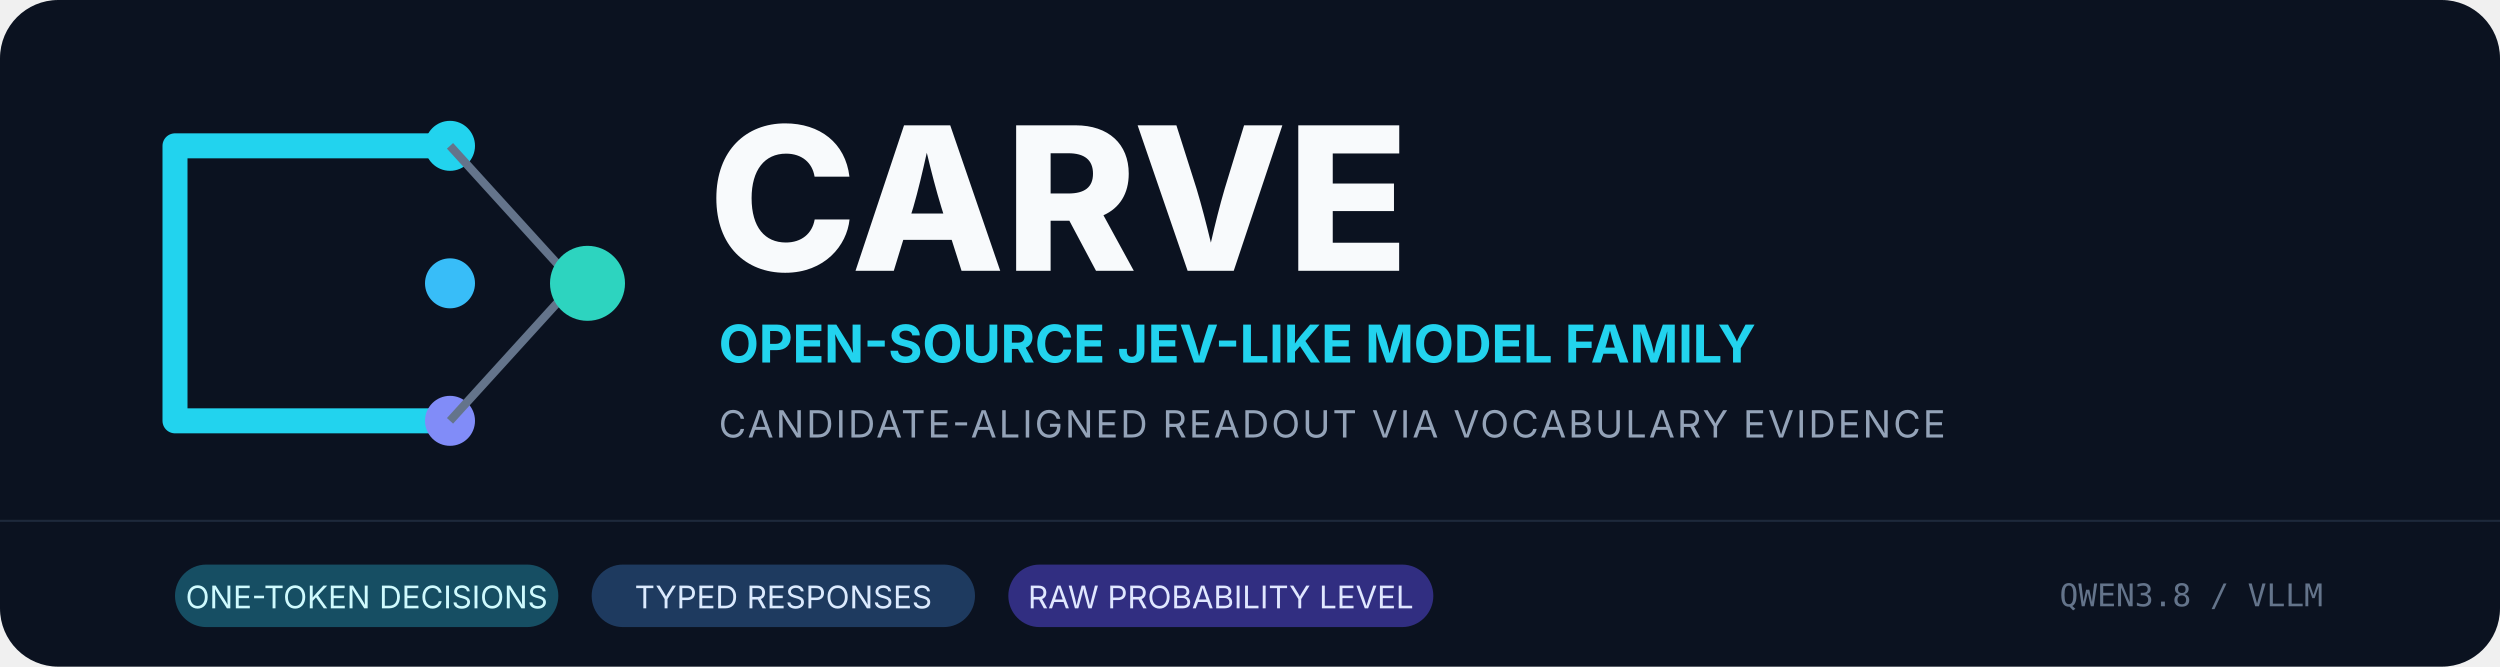
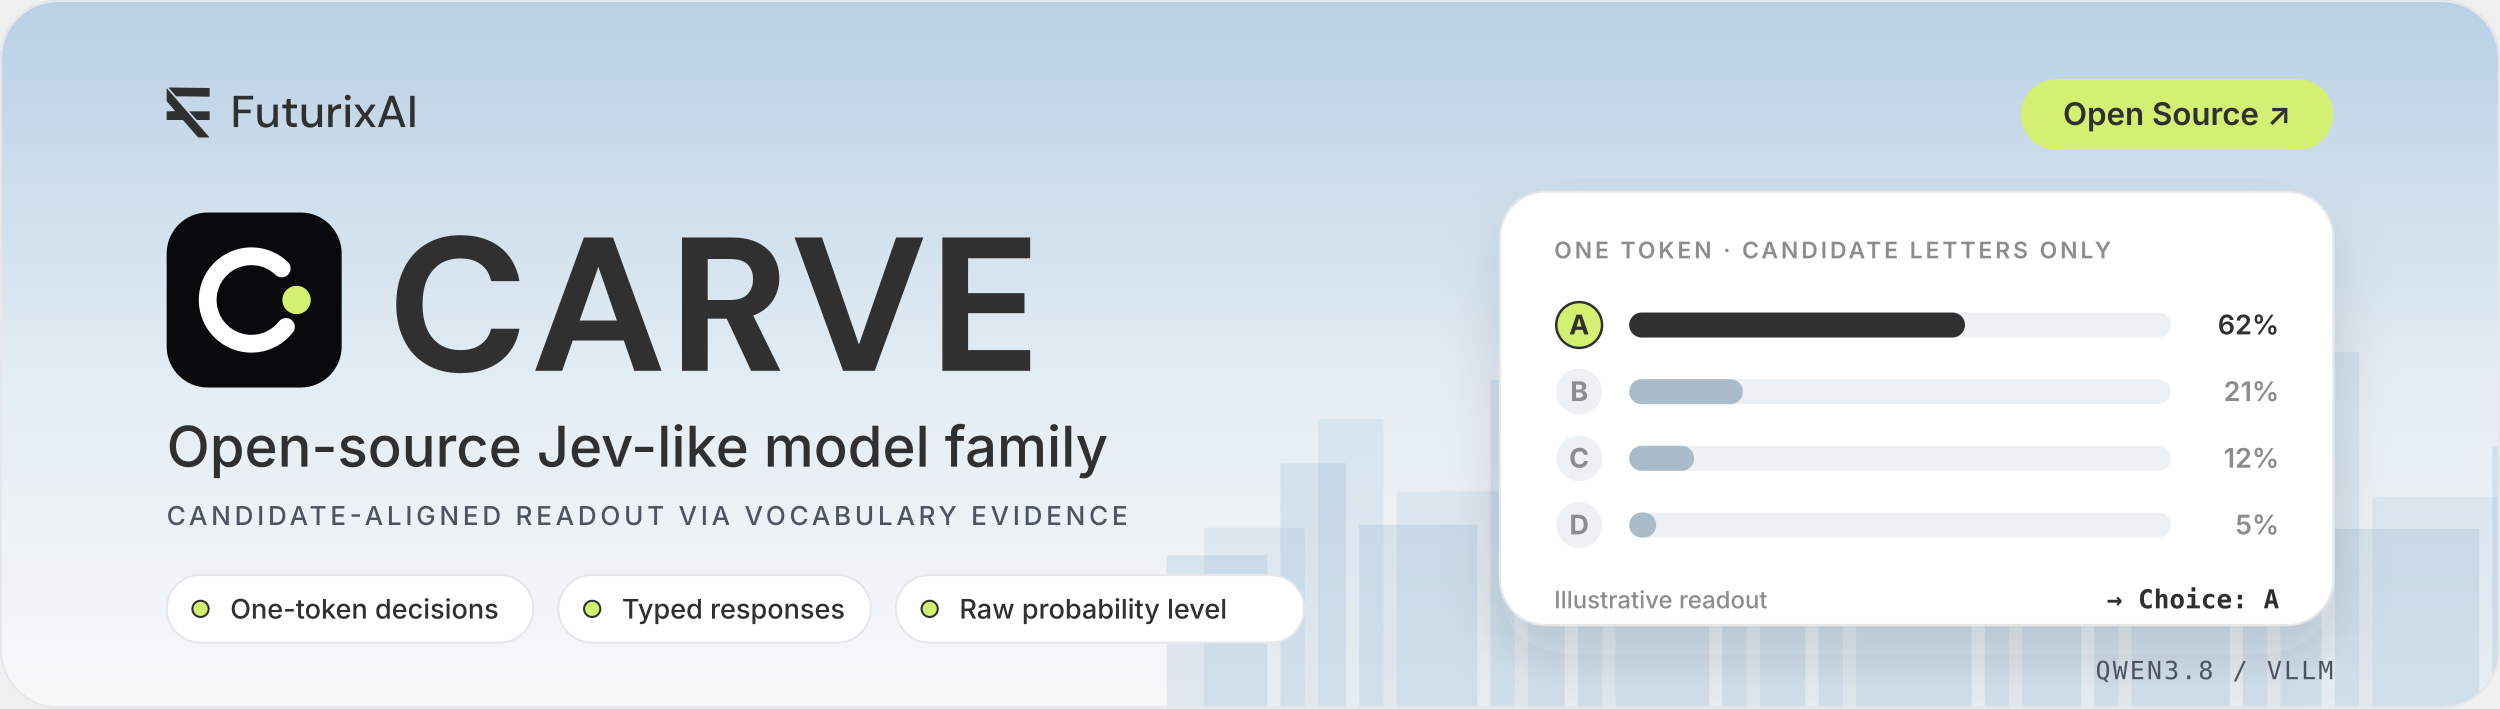
- <svg xmlns="http://www.w3.org/2000/svg" width="1200" height="320" viewBox="0 0 1200 320" role="img" aria-labelledby="title desc">
-   <rect width="1200" height="320" rx="28" fill="#0b1220" />
-   <path d="M0 250 H1200" stroke="#1e293b" stroke-width="1" />
-   <path d="M84 70 H216 M84 70 V202 M84 202 H216" fill="none" stroke="#22d3ee" stroke-width="12" stroke-linecap="round" />
-   <circle cx="216" cy="70" r="12" fill="#22d3ee" />
-   <circle cx="216" cy="136" r="12" fill="#38bdf8" />
-   <circle cx="216" cy="202" r="12" fill="#818cf8" />
-   <path d="M216 70 L276 136 L216 202" fill="none" stroke="#64748b" stroke-width="4" />
-   <circle cx="282" cy="136" r="18" fill="#2dd4bf" />
-   <text x="340" y="130" fill="#f8fafc" font-family="Inter, ui-sans-serif, system-ui, sans-serif" font-size="96" font-weight="800">CARVE</text>
-   <text x="345" y="174" fill="#22d3ee" font-family="Inter, ui-sans-serif, system-ui, sans-serif" font-size="25" font-weight="700">OPEN-SOURCE JEV-LIKE MODEL FAMILY</text>
-   <text x="345" y="210" fill="#94a3b8" font-family="Inter, ui-sans-serif, system-ui, sans-serif" font-size="18" letter-spacing="1.1">CANDIDATE-ALIGNED READOUT VIA VOCABULARY EVIDENCE</text>
-   <rect x="84" y="271" width="184" height="30" rx="15" fill="#164e63" />
-   <text x="176" y="292" text-anchor="middle" fill="#cffafe" font-family="Inter, ui-sans-serif, system-ui, sans-serif" font-size="15">ONE-TOKEN DECISIONS</text>
-   <rect x="284" y="271" width="184" height="30" rx="15" fill="#1e3a5f" />
-   <text x="376" y="292" text-anchor="middle" fill="#dbeafe" font-family="Inter, ui-sans-serif, system-ui, sans-serif" font-size="15">TYPED RESPONSES</text>
-   <rect x="484" y="271" width="204" height="30" rx="15" fill="#312e81" />
-   <text x="586" y="292" text-anchor="middle" fill="#e0e7ff" font-family="Inter, ui-sans-serif, system-ui, sans-serif" font-size="15">RAW PROBABILITY LEVEL</text>
-   <text x="1115" y="291" text-anchor="end" fill="#64748b" font-family="ui-monospace, SFMono-Regular, monospace" font-size="15">QWEN3.8 / VLLM</text>
+ <svg xmlns="http://www.w3.org/2000/svg" width="1200" height="340" viewBox="0 0 1200 340" role="img" aria-labelledby="title desc">
+   <defs>
+     <linearGradient id="sky" x1="0" y1="0" x2="0" y2="1">
+       <stop offset="0" stop-color="#b9d0e5" />
+       <stop offset="0.55" stop-color="#e4edf4" />
+       <stop offset="1" stop-color="#f8f8f8" />
+     </linearGradient>
+     <filter id="lift" x="-10%" y="-10%" width="120%" height="130%">
+       <feDropShadow dx="0" dy="14" stdDeviation="14" flood-color="#263738" flood-opacity="0.14" />
+     </filter>
+     <clipPath id="frame">
+       <rect width="1200" height="340" rx="28" />
+     </clipPath>
+   </defs>
+   <g clip-path="url(#frame)">
+     <rect width="1200" height="340" fill="url(#sky)" />
+     <g fill="#4983b5" opacity="0.10">
+       <rect x="578.0" y="253.3" width="48.3" height="86.7" />
+       <rect x="632.6" y="201.2" width="31.5" height="138.8" />
+       <rect x="670.4" y="235.9" width="56.7" height="104.1" />
+       <rect x="733.4" y="154.2" width="35.7" height="185.8" />
+       <rect x="775.4" y="221.1" width="63.0" height="118.9" />
+       <rect x="844.7" y="109.5" width="39.9" height="230.5" />
+       <rect x="890.9" y="191.3" width="73.5" height="148.7" />
+       <rect x="970.7" y="141.8" width="46.2" height="198.2" />
+       <rect x="1023.2" y="211.1" width="65.1" height="128.9" />
+       <rect x="1094.6" y="169.0" width="37.8" height="171.0" />
+       <rect x="1138.7" y="238.4" width="69.3" height="101.6" />
+       <rect x="1214.3" y="191.3" width="42.0" height="148.7" />
+     </g>
+     <g fill="#4983b5" opacity="0.14">
+       <rect x="560.0" y="266.5" width="48.3" height="73.5" />
+       <rect x="614.6" y="222.4" width="31.5" height="117.6" />
+       <rect x="652.4" y="251.8" width="56.7" height="88.2" />
+       <rect x="715.4" y="182.5" width="35.7" height="157.5" />
+       <rect x="757.4" y="239.2" width="63.0" height="100.8" />
+       <rect x="826.7" y="144.7" width="39.9" height="195.3" />
+       <rect x="872.9" y="214.0" width="73.5" height="126.0" />
+       <rect x="952.7" y="172.0" width="46.2" height="168.0" />
+       <rect x="1005.2" y="230.8" width="65.1" height="109.2" />
+       <rect x="1076.6" y="195.1" width="37.8" height="144.9" />
+       <rect x="1120.7" y="253.9" width="69.3" height="86.1" />
+       <rect x="1196.3" y="214.0" width="42.0" height="126.0" />
+     </g>
+   </g>
+   <rect x="0.5" y="0.5" width="1199" height="339" rx="27.5" fill="none" stroke="#e5e7ea" />
+   <g transform="translate(80 42) scale(0.678)" fill="#303030">
+     <path d="M16.047 16.85V17.025L21.309 22.994H30.429V16.85H16.047Z" />
+     <path d="M0 0.443V9.748L6.051 16.682L0 16.945V23.002H11.488L22.275 35.379H29.992L30.168 35.115L0 0.443Z" />
+     <path d="M1.227 0L6.664 6.232L30.429 6.496V0.351L1.227 0Z" />
+   </g>
+   <path transform="translate(110.6102 61) scale(0.2143)" d="M7.3 0V-70H50.9V-61.8H17.3V-39.1H45.4V-31.1H17.3V0ZM79.6 1.2Q73.6 1.2 69.3 -1.2Q64.9 -3.5 62.6 -8.4Q60.3 -13.3 60.3 -20.5V-50.4H70.3V-21.5Q70.3 -14.5 73.3 -10.9Q76.4 -7.3 82.2 -7.3Q86.1 -7.3 89.3 -9.2Q92.4 -11.1 94.3 -14.7Q96.1 -18.2 96.1 -23.4V-50.4H106.1V0H97.1L96.5 -8.6Q94.2 -4 89.8 -1.4Q85.3 1.2 79.6 1.2ZM140.5 0Q135.8 0 132.3 -1.5Q128.7 -3 126.9 -6.5Q125 -10 125 -16V-42H116.2V-50.4H125L126.2 -63.1H135V-50.4H149.1V-42H135V-15.9Q135 -11.6 136.7 -10.1Q138.5 -8.5 142.9 -8.5H148.7V0ZM178.8 1.2Q172.8 1.2 168.5 -1.2Q164.1 -3.5 161.8 -8.4Q159.5 -13.3 159.5 -20.5V-50.4H169.5V-21.5Q169.5 -14.5 172.5 -10.9Q175.6 -7.3 181.4 -7.3Q185.3 -7.3 188.5 -9.2Q191.6 -11.1 193.5 -14.7Q195.3 -18.2 195.3 -23.4V-50.4H205.3V0H196.3L195.7 -8.6Q193.4 -4 189 -1.4Q184.5 1.2 178.8 1.2ZM219 0V-50.4H228L228.8 -40.9Q230.5 -44.3 233.2 -46.6Q235.8 -49 239.5 -50.3Q243.3 -51.6 247.9 -51.6V-41.1H244.3Q241.2 -41.1 238.4 -40.3Q235.6 -39.5 233.5 -37.7Q231.3 -35.9 230.2 -32.8Q229 -29.7 229 -25.2V0ZM257.8 0V-50.4H267.8V0ZM262.8 -59.9Q260 -59.9 258.1 -61.7Q256.2 -63.5 256.2 -66.3Q256.2 -69 258.1 -70.8Q260 -72.5 262.8 -72.5Q265.6 -72.5 267.5 -70.8Q269.4 -69 269.4 -66.3Q269.4 -63.5 267.5 -61.7Q265.6 -59.9 262.8 -59.9ZM277.4 0 294.8 -25.2 277.4 -50.4H288.3L301.4 -30.9L314.7 -50.4H325.4L308 -25.2L325.4 0H314.7L301.4 -19.7L288.3 0ZM330.2 0 355.9 -70H366.8L392.4 0H381.8L361.3 -58L340.6 0ZM341.8 -17.3 344.6 -25.3H377.5L380.2 -17.3ZM402.5 0V-70H412.5V0Z" fill="#303030" />
+   <rect x="970" y="38" width="150" height="34" rx="17" fill="#d3f072" />
+   <text x="1045" y="60" fill="#303030" font-family="'DM Sans', 'Hanken Grotesk', Inter, ui-sans-serif, system-ui, -apple-system, sans-serif" font-size="15" font-weight="600" text-anchor="middle">Open Source ↗</text>
+   <g transform="translate(80 102) scale(1.3125)">
+     <rect width="64" height="64" rx="15" fill="#08090A" />
+     <circle cx="31" cy="32" r="16" fill="none" stroke="#ffffff" stroke-width="6.5" stroke-linecap="round" stroke-dasharray="77 23.5" transform="rotate(38 31 32)" />
+     <circle cx="47.5" cy="32" r="5.2" fill="#d3f072" />
+   </g>
+   <path transform="translate(186 178) scale(0.9143)" d="M38.3 1.2Q27.9 1.2 20.3 -3.4Q12.7 -7.9 8.7 -16.1Q4.6 -24.2 4.6 -34.9Q4.6 -45.6 8.7 -53.8Q12.7 -62 20.3 -66.6Q27.9 -71.2 38.3 -71.2Q51 -71.2 59.1 -64.9Q67.2 -58.6 69.3 -47.1H54.4Q53.2 -52.7 49.1 -55.8Q45 -59 38.3 -59Q31.9 -59 27.5 -56.1Q23.1 -53.1 20.7 -47.8Q18.4 -42.4 18.4 -34.9Q18.4 -27.5 20.7 -22.1Q23.1 -16.7 27.5 -13.8Q31.9 -10.9 38.3 -10.9Q45 -10.9 49 -13.9Q53.1 -16.8 54.4 -22.1H69.3Q67.3 -11.2 59.2 -5Q51 1.2 38.3 1.2ZM77.5 0 103.1 -70H118.4L143.9 0H129.6L110.7 -54.6L91.7 0ZM88.8 -15.9 92.4 -26.4H128L131.5 -15.9ZM154.6 0V-70H180.8Q189.2 -70 194.7 -67.1Q200.3 -64.2 203 -59.4Q205.7 -54.5 205.7 -48.6Q205.7 -43 203 -38.1Q200.4 -33.3 194.9 -30.3Q189.3 -27.4 180.6 -27.4H168.1V0ZM190.9 0 176.5 -30.8H191.1L206.3 0ZM168.1 -37.2H180Q186.1 -37.2 189 -40.2Q191.9 -43.2 191.9 -48.1Q191.9 -53 189 -55.9Q186.2 -58.7 179.9 -58.7H168.1ZM239.2 0 213.7 -70H228.1L247.5 -13.8L267 -70H281.3L255.8 0ZM291.3 0V-70H337.4V-59.1H304.8V-40.8H334.4V-30.3H304.8V-10.9H337.4V0Z" fill="#303030" />
+   <text x="80" y="224" fill="#303030" font-family="'DM Sans', 'Hanken Grotesk', Inter, ui-sans-serif, system-ui, -apple-system, sans-serif" font-size="27" font-weight="500" text-anchor="start">Open-source Jev-like model family</text>
+   <text x="80" y="252" fill="#4d5461" font-family="'DM Sans', 'Hanken Grotesk', Inter, ui-sans-serif, system-ui, -apple-system, sans-serif" font-size="12.5" font-weight="500" text-anchor="start" letter-spacing="1.8">CANDIDATE-ALIGNED READOUT VIA VOCABULARY EVIDENCE</text>
+   <rect x="80" y="276" width="176" height="32.5" rx="16.25" fill="#ffffff" stroke="#e5e7ea" />
+   <circle cx="96.25" cy="292.25" r="3.9" fill="#d3f072" stroke="#303030" stroke-width="1" />
+   <text x="110.5" y="296.93" fill="#303030" font-family="'DM Sans', 'Hanken Grotesk', Inter, ui-sans-serif, system-ui, -apple-system, sans-serif" font-size="13" font-weight="500" text-anchor="start">One-token decisions</text>
+   <rect x="268" y="276" width="150" height="32.5" rx="16.25" fill="#ffffff" stroke="#e5e7ea" />
+   <circle cx="284.25" cy="292.25" r="3.9" fill="#d3f072" stroke="#303030" stroke-width="1" />
+   <text x="298.5" y="296.93" fill="#303030" font-family="'DM Sans', 'Hanken Grotesk', Inter, ui-sans-serif, system-ui, -apple-system, sans-serif" font-size="13" font-weight="500" text-anchor="start">Typed responses</text>
+   <rect x="430" y="276" width="196" height="32.5" rx="16.25" fill="#ffffff" stroke="#e5e7ea" />
+   <circle cx="446.25" cy="292.25" r="3.9" fill="#d3f072" stroke="#303030" stroke-width="1" />
+   <text x="460.5" y="296.93" fill="#303030" font-family="'DM Sans', 'Hanken Grotesk', Inter, ui-sans-serif, system-ui, -apple-system, sans-serif" font-size="13" font-weight="500" text-anchor="start">Raw probability level</text>
+   <rect x="720" y="92" width="400" height="208" rx="22" fill="#ffffff" stroke="#e5e7ea" filter="url(#lift)" />
+   <text x="746" y="124" fill="#8d8d8d" font-family="'DM Sans', 'Hanken Grotesk', Inter, ui-sans-serif, system-ui, -apple-system, sans-serif" font-size="11" font-weight="600" text-anchor="start" letter-spacing="1.4">ONE TOKEN · CANDIDATE LETTERS ONLY</text>
+   <circle cx="758" cy="156" r="11" fill="#d3f072" stroke="#303030" stroke-width="1.2" />
+   <text x="758" y="160.5" fill="#303030" font-family="'DM Sans', 'Hanken Grotesk', Inter, ui-sans-serif, system-ui, -apple-system, sans-serif" font-size="13" font-weight="700" text-anchor="middle">A</text>
+   <rect x="782" y="150" width="260" height="12" rx="6" fill="#eef1f3" />
+   <rect x="782" y="150" width="161.2" height="12" rx="6" fill="#303030" />
+   <text x="1094" y="160.5" fill="#303030" font-family="'DM Sans', 'Hanken Grotesk', Inter, ui-sans-serif, system-ui, -apple-system, sans-serif" font-size="13" font-weight="600" text-anchor="end">62%</text>
+   <circle cx="758" cy="188" r="11" fill="#eef1f3" />
+   <text x="758" y="192.5" fill="#8d8d8d" font-family="'DM Sans', 'Hanken Grotesk', Inter, ui-sans-serif, system-ui, -apple-system, sans-serif" font-size="13" font-weight="700" text-anchor="middle">B</text>
+   <rect x="782" y="182" width="260" height="12" rx="6" fill="#eef1f3" />
+   <rect x="782" y="182" width="54.6" height="12" rx="6" fill="#aabcca" />
+   <text x="1094" y="192.5" fill="#8d8d8d" font-family="'DM Sans', 'Hanken Grotesk', Inter, ui-sans-serif, system-ui, -apple-system, sans-serif" font-size="13" font-weight="600" text-anchor="end">21%</text>
+   <circle cx="758" cy="220" r="11" fill="#eef1f3" />
+   <text x="758" y="224.5" fill="#8d8d8d" font-family="'DM Sans', 'Hanken Grotesk', Inter, ui-sans-serif, system-ui, -apple-system, sans-serif" font-size="13" font-weight="700" text-anchor="middle">C</text>
+   <rect x="782" y="214" width="260" height="12" rx="6" fill="#eef1f3" />
+   <rect x="782" y="214" width="31.2" height="12" rx="6" fill="#aabcca" />
+   <text x="1094" y="224.5" fill="#8d8d8d" font-family="'DM Sans', 'Hanken Grotesk', Inter, ui-sans-serif, system-ui, -apple-system, sans-serif" font-size="13" font-weight="600" text-anchor="end">12%</text>
+   <circle cx="758" cy="252" r="11" fill="#eef1f3" />
+   <text x="758" y="256.5" fill="#8d8d8d" font-family="'DM Sans', 'Hanken Grotesk', Inter, ui-sans-serif, system-ui, -apple-system, sans-serif" font-size="13" font-weight="700" text-anchor="middle">D</text>
+   <rect x="782" y="246" width="260" height="12" rx="6" fill="#eef1f3" />
+   <rect x="782" y="246" width="13.0" height="12" rx="6" fill="#aabcca" />
+   <text x="1094" y="256.5" fill="#8d8d8d" font-family="'DM Sans', 'Hanken Grotesk', Inter, ui-sans-serif, system-ui, -apple-system, sans-serif" font-size="13" font-weight="600" text-anchor="end">5%</text>
+   <text x="746" y="292" fill="#8d8d8d" font-family="'DM Sans', 'Hanken Grotesk', Inter, ui-sans-serif, system-ui, -apple-system, sans-serif" font-size="11.5" font-weight="500" text-anchor="start">Illustrative readout</text>
+   <text x="1094" y="292" fill="#303030" font-family="ui-monospace, SFMono-Regular, Menlo, monospace" font-size="12.5" font-weight="600" text-anchor="end">→ Choice: A</text>
+   <text x="1120" y="326" fill="#4d5461" font-family="ui-monospace, SFMono-Regular, Menlo, monospace" font-size="12" font-weight="500" text-anchor="end" letter-spacing="1">QWEN3.8 / VLLM</text>
</svg>
